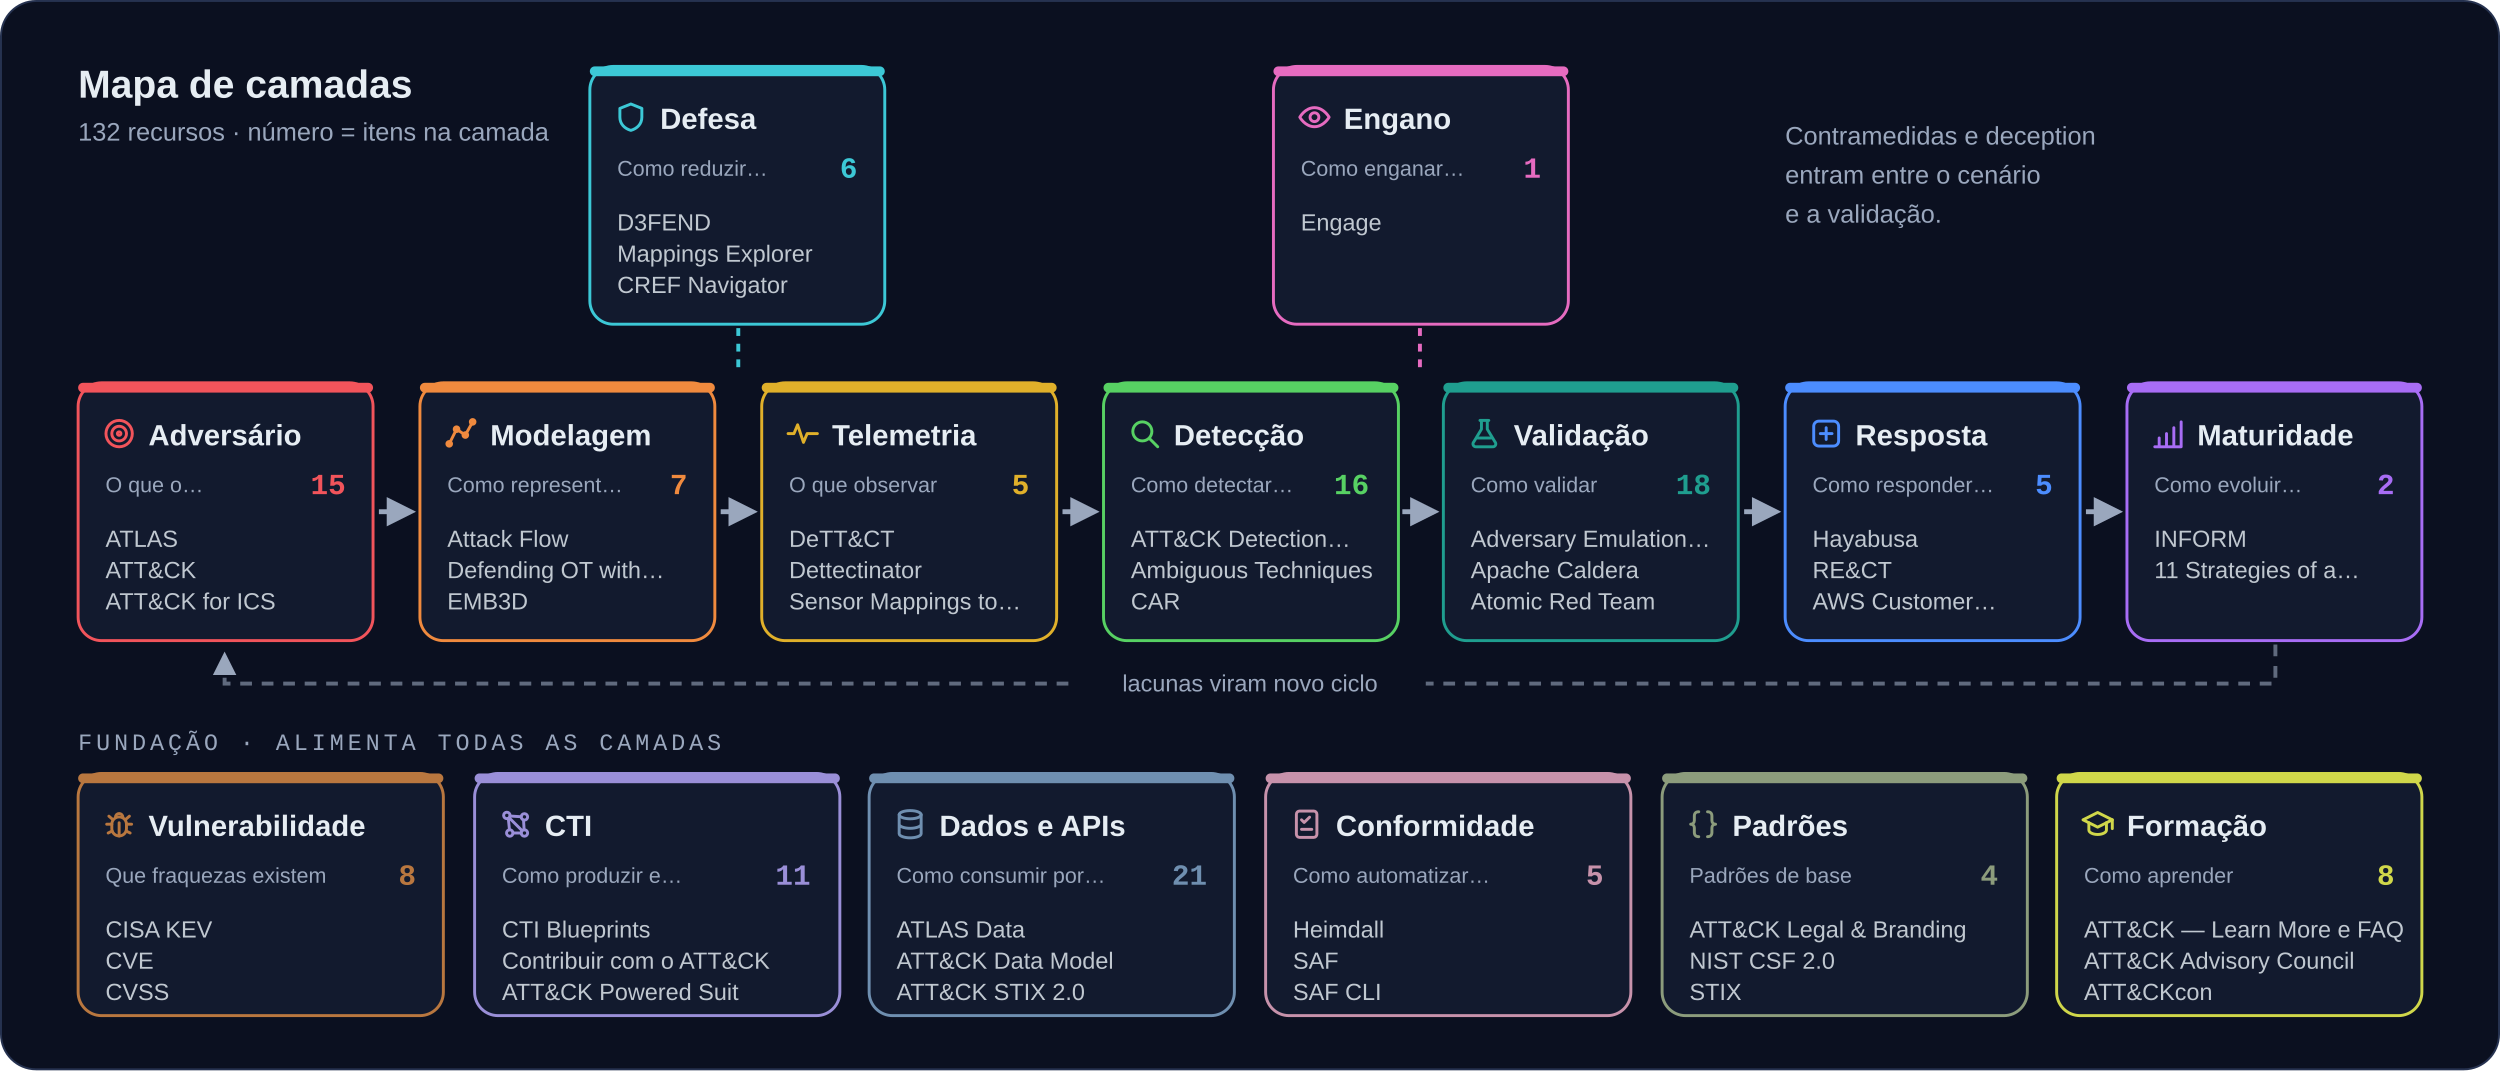
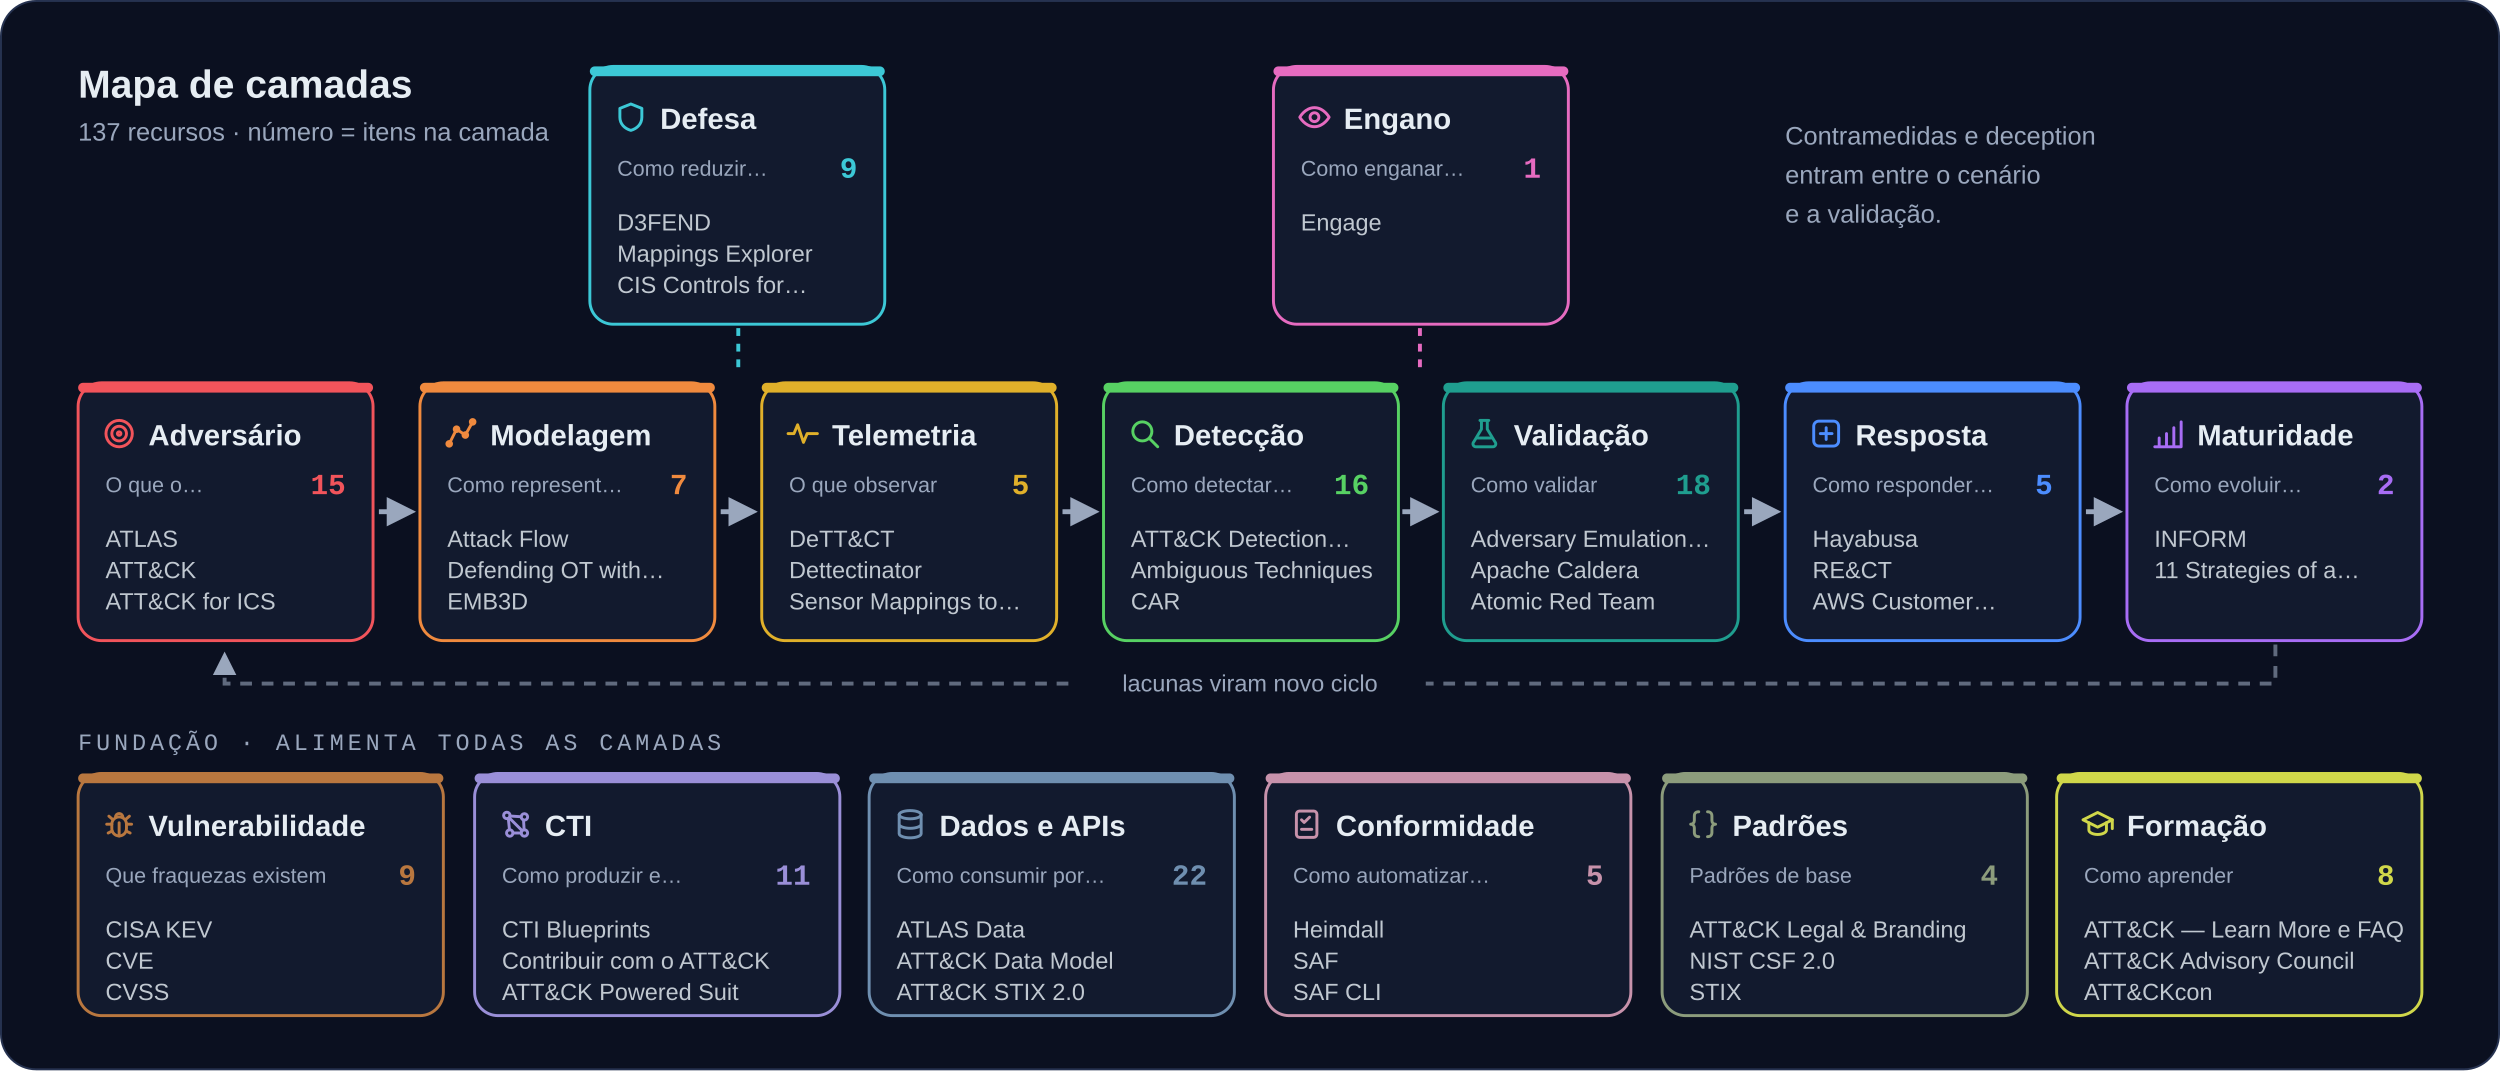
- <svg xmlns="http://www.w3.org/2000/svg" width="1280" height="548" viewBox="0 0 1280 548" role="img" aria-label="Mapa de camadas do ecossistema com 132 recursos">
+ <svg xmlns="http://www.w3.org/2000/svg" width="1280" height="548" viewBox="0 0 1280 548" role="img" aria-label="Mapa de camadas do ecossistema com 137 recursos">
  <defs>
    <marker id="arr" viewBox="0 0 10 10" refX="8" refY="5" markerWidth="6" markerHeight="6" orient="auto">
      <path d="M0 0 L10 5 L0 10 z" fill="#9aa7bd" />
    </marker>
  </defs>
  <rect x="0.5" y="0.5" width="1279" height="547" rx="18" fill="#0b1020" stroke="#263250" />
  <text x="40" y="50" font-family="'Segoe UI', 'Helvetica Neue', Arial, sans-serif" font-size="20" font-weight="800" fill="#e6edf3">Mapa de camadas</text>
-   <text x="40" y="72" font-family="'Segoe UI', 'Helvetica Neue', Arial, sans-serif" font-size="13" fill="#9aa7bd">132 recursos · número = itens na camada</text>
+   <text x="40" y="72" font-family="'Segoe UI', 'Helvetica Neue', Arial, sans-serif" font-size="13" fill="#9aa7bd">137 recursos · número = itens na camada</text>
  <g>
    <rect x="40" y="196" width="151" height="132" rx="12" fill="#121a2e" stroke="#f2545b" stroke-width="1.5" />
    <rect x="40" y="196" width="151" height="5" rx="2.5" fill="#f2545b" />
    <svg x="52" y="213" width="18" height="18" viewBox="0 0 24 24" fill="none" stroke="#f2545b" stroke-width="2" stroke-linecap="round" stroke-linejoin="round" aria-hidden="true">
      <circle cx="12" cy="12" r="9" />
      <circle cx="12" cy="12" r="5" />
      <circle cx="12" cy="12" r="1.2" fill="currentColor" />
    </svg>
    <text x="76" y="228" font-family="'Segoe UI', 'Helvetica Neue', Arial, sans-serif" font-size="15" font-weight="700" fill="#e6edf3">Adversário</text>
    <text x="177" y="253" text-anchor="end" font-family="'SFMono-Regular', Consolas, 'Liberation Mono', monospace" font-size="15" font-weight="700" fill="#f2545b">15</text>
    <text x="54" y="252" font-family="'Segoe UI', 'Helvetica Neue', Arial, sans-serif" font-size="11" fill="#9aa7bd">O que o…</text>
    <text x="54" y="280" font-family="'Segoe UI', 'Helvetica Neue', Arial, sans-serif" font-size="12" fill="#e6edf3" fill-opacity="0.82">ATLAS</text>
    <text x="54" y="296" font-family="'Segoe UI', 'Helvetica Neue', Arial, sans-serif" font-size="12" fill="#e6edf3" fill-opacity="0.82">ATT&amp;CK</text>
    <text x="54" y="312" font-family="'Segoe UI', 'Helvetica Neue', Arial, sans-serif" font-size="12" fill="#e6edf3" fill-opacity="0.82">ATT&amp;CK for ICS</text>
  </g>
  <path d="M194 262 H210" stroke="#9aa7bd" stroke-width="2.5" marker-end="url(#arr)" />
  <g>
    <rect x="215" y="196" width="151" height="132" rx="12" fill="#121a2e" stroke="#f08a3e" stroke-width="1.5" />
    <rect x="215" y="196" width="151" height="5" rx="2.5" fill="#f08a3e" />
    <svg x="227" y="213" width="18" height="18" viewBox="0 0 24 24" fill="none" stroke="#f08a3e" stroke-width="2" stroke-linecap="round" stroke-linejoin="round" aria-hidden="true">
      <path d="M4 19l5-10 6 4 5-9" />
      <circle cx="4" cy="19" r="1.6" />
      <circle cx="9" cy="9" r="1.6" />
      <circle cx="15" cy="13" r="1.6" />
      <circle cx="20" cy="4" r="1.6" />
    </svg>
    <text x="251" y="228" font-family="'Segoe UI', 'Helvetica Neue', Arial, sans-serif" font-size="15" font-weight="700" fill="#e6edf3">Modelagem</text>
    <text x="352" y="253" text-anchor="end" font-family="'SFMono-Regular', Consolas, 'Liberation Mono', monospace" font-size="15" font-weight="700" fill="#f08a3e">7</text>
    <text x="229" y="252" font-family="'Segoe UI', 'Helvetica Neue', Arial, sans-serif" font-size="11" fill="#9aa7bd">Como represent…</text>
    <text x="229" y="280" font-family="'Segoe UI', 'Helvetica Neue', Arial, sans-serif" font-size="12" fill="#e6edf3" fill-opacity="0.82">Attack Flow</text>
    <text x="229" y="296" font-family="'Segoe UI', 'Helvetica Neue', Arial, sans-serif" font-size="12" fill="#e6edf3" fill-opacity="0.82">Defending OT with…</text>
    <text x="229" y="312" font-family="'Segoe UI', 'Helvetica Neue', Arial, sans-serif" font-size="12" fill="#e6edf3" fill-opacity="0.82">EMB3D</text>
  </g>
  <path d="M369 262 H385" stroke="#9aa7bd" stroke-width="2.5" marker-end="url(#arr)" />
  <g>
    <rect x="390" y="196" width="151" height="132" rx="12" fill="#121a2e" stroke="#e0b02a" stroke-width="1.5" />
    <rect x="390" y="196" width="151" height="5" rx="2.5" fill="#e0b02a" />
    <svg x="402" y="213" width="18" height="18" viewBox="0 0 24 24" fill="none" stroke="#e0b02a" stroke-width="2" stroke-linecap="round" stroke-linejoin="round" aria-hidden="true">
      <path d="M2 12h4l2.5-6 4 12 2.5-6H22" />
    </svg>
    <text x="426" y="228" font-family="'Segoe UI', 'Helvetica Neue', Arial, sans-serif" font-size="15" font-weight="700" fill="#e6edf3">Telemetria</text>
    <text x="527" y="253" text-anchor="end" font-family="'SFMono-Regular', Consolas, 'Liberation Mono', monospace" font-size="15" font-weight="700" fill="#e0b02a">5</text>
    <text x="404" y="252" font-family="'Segoe UI', 'Helvetica Neue', Arial, sans-serif" font-size="11" fill="#9aa7bd">O que observar</text>
    <text x="404" y="280" font-family="'Segoe UI', 'Helvetica Neue', Arial, sans-serif" font-size="12" fill="#e6edf3" fill-opacity="0.82">DeTT&amp;CT</text>
    <text x="404" y="296" font-family="'Segoe UI', 'Helvetica Neue', Arial, sans-serif" font-size="12" fill="#e6edf3" fill-opacity="0.82">Dettectinator</text>
    <text x="404" y="312" font-family="'Segoe UI', 'Helvetica Neue', Arial, sans-serif" font-size="12" fill="#e6edf3" fill-opacity="0.82">Sensor Mappings to…</text>
  </g>
  <path d="M544 262 H560" stroke="#9aa7bd" stroke-width="2.5" marker-end="url(#arr)" />
  <g>
    <rect x="565" y="196" width="151" height="132" rx="12" fill="#121a2e" stroke="#57d163" stroke-width="1.5" />
    <rect x="565" y="196" width="151" height="5" rx="2.5" fill="#57d163" />
    <svg x="577" y="213" width="18" height="18" viewBox="0 0 24 24" fill="none" stroke="#57d163" stroke-width="2" stroke-linecap="round" stroke-linejoin="round" aria-hidden="true">
      <circle cx="10.5" cy="10.5" r="6.5" />
      <path d="M15.5 15.5L21 21" />
    </svg>
    <text x="601" y="228" font-family="'Segoe UI', 'Helvetica Neue', Arial, sans-serif" font-size="15" font-weight="700" fill="#e6edf3">Detecção</text>
    <text x="701" y="253" text-anchor="end" font-family="'SFMono-Regular', Consolas, 'Liberation Mono', monospace" font-size="15" font-weight="700" fill="#57d163">16</text>
    <text x="579" y="252" font-family="'Segoe UI', 'Helvetica Neue', Arial, sans-serif" font-size="11" fill="#9aa7bd">Como detectar…</text>
    <text x="579" y="280" font-family="'Segoe UI', 'Helvetica Neue', Arial, sans-serif" font-size="12" fill="#e6edf3" fill-opacity="0.82">ATT&amp;CK Detection…</text>
    <text x="579" y="296" font-family="'Segoe UI', 'Helvetica Neue', Arial, sans-serif" font-size="12" fill="#e6edf3" fill-opacity="0.82">Ambiguous Techniques</text>
    <text x="579" y="312" font-family="'Segoe UI', 'Helvetica Neue', Arial, sans-serif" font-size="12" fill="#e6edf3" fill-opacity="0.82">CAR</text>
  </g>
  <path d="M718 262 H734" stroke="#9aa7bd" stroke-width="2.5" marker-end="url(#arr)" />
  <g>
    <rect x="739" y="196" width="151" height="132" rx="12" fill="#121a2e" stroke="#1f9e8f" stroke-width="1.5" />
    <rect x="739" y="196" width="151" height="5" rx="2.5" fill="#1f9e8f" />
    <svg x="751" y="213" width="18" height="18" viewBox="0 0 24 24" fill="none" stroke="#1f9e8f" stroke-width="2" stroke-linecap="round" stroke-linejoin="round" aria-hidden="true">
      <path d="M9 3h6M10 3v6l-5.2 8.6A2 2 0 0 0 6.5 21h11a2 2 0 0 0 1.7-3.4L14 9V3" />
      <path d="M7.4 15h9.2" />
    </svg>
    <text x="775" y="228" font-family="'Segoe UI', 'Helvetica Neue', Arial, sans-serif" font-size="15" font-weight="700" fill="#e6edf3">Validação</text>
    <text x="876" y="253" text-anchor="end" font-family="'SFMono-Regular', Consolas, 'Liberation Mono', monospace" font-size="15" font-weight="700" fill="#1f9e8f">18</text>
    <text x="753" y="252" font-family="'Segoe UI', 'Helvetica Neue', Arial, sans-serif" font-size="11" fill="#9aa7bd">Como validar</text>
    <text x="753" y="280" font-family="'Segoe UI', 'Helvetica Neue', Arial, sans-serif" font-size="12" fill="#e6edf3" fill-opacity="0.82">Adversary Emulation…</text>
    <text x="753" y="296" font-family="'Segoe UI', 'Helvetica Neue', Arial, sans-serif" font-size="12" fill="#e6edf3" fill-opacity="0.82">Apache Caldera</text>
    <text x="753" y="312" font-family="'Segoe UI', 'Helvetica Neue', Arial, sans-serif" font-size="12" fill="#e6edf3" fill-opacity="0.82">Atomic Red Team</text>
  </g>
  <path d="M893 262 H909" stroke="#9aa7bd" stroke-width="2.5" marker-end="url(#arr)" />
  <g>
    <rect x="914" y="196" width="151" height="132" rx="12" fill="#121a2e" stroke="#4c8dff" stroke-width="1.5" />
    <rect x="914" y="196" width="151" height="5" rx="2.5" fill="#4c8dff" />
    <svg x="926" y="213" width="18" height="18" viewBox="0 0 24 24" fill="none" stroke="#4c8dff" stroke-width="2" stroke-linecap="round" stroke-linejoin="round" aria-hidden="true">
      <rect x="3.5" y="3.5" width="17" height="17" rx="3.5" />
      <path d="M12 8v8M8 12h8" />
    </svg>
    <text x="950" y="228" font-family="'Segoe UI', 'Helvetica Neue', Arial, sans-serif" font-size="15" font-weight="700" fill="#e6edf3">Resposta</text>
    <text x="1051" y="253" text-anchor="end" font-family="'SFMono-Regular', Consolas, 'Liberation Mono', monospace" font-size="15" font-weight="700" fill="#4c8dff">5</text>
    <text x="928" y="252" font-family="'Segoe UI', 'Helvetica Neue', Arial, sans-serif" font-size="11" fill="#9aa7bd">Como responder…</text>
    <text x="928" y="280" font-family="'Segoe UI', 'Helvetica Neue', Arial, sans-serif" font-size="12" fill="#e6edf3" fill-opacity="0.82">Hayabusa</text>
    <text x="928" y="296" font-family="'Segoe UI', 'Helvetica Neue', Arial, sans-serif" font-size="12" fill="#e6edf3" fill-opacity="0.82">RE&amp;CT</text>
    <text x="928" y="312" font-family="'Segoe UI', 'Helvetica Neue', Arial, sans-serif" font-size="12" fill="#e6edf3" fill-opacity="0.82">AWS Customer…</text>
  </g>
  <path d="M1068 262 H1084" stroke="#9aa7bd" stroke-width="2.5" marker-end="url(#arr)" />
  <g>
    <rect x="1089" y="196" width="151" height="132" rx="12" fill="#121a2e" stroke="#a86df5" stroke-width="1.5" />
    <rect x="1089" y="196" width="151" height="5" rx="2.5" fill="#a86df5" />
    <svg x="1101" y="213" width="18" height="18" viewBox="0 0 24 24" fill="none" stroke="#a86df5" stroke-width="2" stroke-linecap="round" stroke-linejoin="round" aria-hidden="true">
      <path d="M3 21h18M6 21v-6M11 21v-9M16 21V8M21 21V4" />
    </svg>
    <text x="1125" y="228" font-family="'Segoe UI', 'Helvetica Neue', Arial, sans-serif" font-size="15" font-weight="700" fill="#e6edf3">Maturidade</text>
    <text x="1226" y="253" text-anchor="end" font-family="'SFMono-Regular', Consolas, 'Liberation Mono', monospace" font-size="15" font-weight="700" fill="#a86df5">2</text>
    <text x="1103" y="252" font-family="'Segoe UI', 'Helvetica Neue', Arial, sans-serif" font-size="11" fill="#9aa7bd">Como evoluir…</text>
    <text x="1103" y="280" font-family="'Segoe UI', 'Helvetica Neue', Arial, sans-serif" font-size="12" fill="#e6edf3" fill-opacity="0.82">INFORM</text>
    <text x="1103" y="296" font-family="'Segoe UI', 'Helvetica Neue', Arial, sans-serif" font-size="12" fill="#e6edf3" fill-opacity="0.82">11 Strategies of a…</text>
  </g>
  <path d="M1165 330 V350 H115 V336" fill="none" stroke="#9aa7bd" stroke-opacity="0.6" stroke-width="2" stroke-dasharray="6 5" marker-end="url(#arr)" />
  <rect x="550" y="340" width="180" height="20" fill="#0b1020" />
  <text x="640" y="354" text-anchor="middle" font-family="'Segoe UI', 'Helvetica Neue', Arial, sans-serif" font-size="12" fill="#9aa7bd">lacunas viram novo ciclo</text>
  <g>
    <rect x="302" y="34" width="151" height="132" rx="12" fill="#121a2e" stroke="#3cc8d6" stroke-width="1.5" />
    <rect x="302" y="34" width="151" height="5" rx="2.5" fill="#3cc8d6" />
    <svg x="314" y="51" width="18" height="18" viewBox="0 0 24 24" fill="none" stroke="#3cc8d6" stroke-width="2" stroke-linecap="round" stroke-linejoin="round" aria-hidden="true">
      <path d="M12 3l7.5 3v6c0 4.6-3.2 7.8-7.5 9-4.3-1.2-7.5-4.4-7.5-9V6z" />
    </svg>
    <text x="338" y="66" font-family="'Segoe UI', 'Helvetica Neue', Arial, sans-serif" font-size="15" font-weight="700" fill="#e6edf3">Defesa</text>
-     <text x="439" y="91" text-anchor="end" font-family="'SFMono-Regular', Consolas, 'Liberation Mono', monospace" font-size="15" font-weight="700" fill="#3cc8d6">6</text>
+     <text x="439" y="91" text-anchor="end" font-family="'SFMono-Regular', Consolas, 'Liberation Mono', monospace" font-size="15" font-weight="700" fill="#3cc8d6">9</text>
    <text x="316" y="90" font-family="'Segoe UI', 'Helvetica Neue', Arial, sans-serif" font-size="11" fill="#9aa7bd">Como reduzir…</text>
    <text x="316" y="118" font-family="'Segoe UI', 'Helvetica Neue', Arial, sans-serif" font-size="12" fill="#e6edf3" fill-opacity="0.82">D3FEND</text>
    <text x="316" y="134" font-family="'Segoe UI', 'Helvetica Neue', Arial, sans-serif" font-size="12" fill="#e6edf3" fill-opacity="0.82">Mappings Explorer</text>
-     <text x="316" y="150" font-family="'Segoe UI', 'Helvetica Neue', Arial, sans-serif" font-size="12" fill="#e6edf3" fill-opacity="0.82">CREF Navigator</text>
+     <text x="316" y="150" font-family="'Segoe UI', 'Helvetica Neue', Arial, sans-serif" font-size="12" fill="#e6edf3" fill-opacity="0.82">CIS Controls for…</text>
  </g>
  <path d="M378 168 V192" stroke="#3cc8d6" stroke-width="2" stroke-dasharray="4 4" />
  <g>
    <rect x="652" y="34" width="151" height="132" rx="12" fill="#121a2e" stroke="#e66bc0" stroke-width="1.5" />
    <rect x="652" y="34" width="151" height="5" rx="2.5" fill="#e66bc0" />
    <svg x="664" y="51" width="18" height="18" viewBox="0 0 24 24" fill="none" stroke="#e66bc0" stroke-width="2" stroke-linecap="round" stroke-linejoin="round" aria-hidden="true">
      <path d="M2 12s3.6-6.5 10-6.5S22 12 22 12s-3.6 6.5-10 6.5S2 12 2 12z" />
      <circle cx="12" cy="12" r="3" />
    </svg>
    <text x="688" y="66" font-family="'Segoe UI', 'Helvetica Neue', Arial, sans-serif" font-size="15" font-weight="700" fill="#e6edf3">Engano</text>
    <text x="789" y="91" text-anchor="end" font-family="'SFMono-Regular', Consolas, 'Liberation Mono', monospace" font-size="15" font-weight="700" fill="#e66bc0">1</text>
    <text x="666" y="90" font-family="'Segoe UI', 'Helvetica Neue', Arial, sans-serif" font-size="11" fill="#9aa7bd">Como enganar…</text>
    <text x="666" y="118" font-family="'Segoe UI', 'Helvetica Neue', Arial, sans-serif" font-size="12" fill="#e6edf3" fill-opacity="0.82">Engage</text>
  </g>
  <path d="M727 168 V192" stroke="#e66bc0" stroke-width="2" stroke-dasharray="4 4" />
  <text x="914" y="74" font-family="'Segoe UI', 'Helvetica Neue', Arial, sans-serif" font-size="13" fill="#9aa7bd">Contramedidas e deception</text>
  <text x="914" y="94" font-family="'Segoe UI', 'Helvetica Neue', Arial, sans-serif" font-size="13" fill="#9aa7bd">entram entre o cenário</text>
  <text x="914" y="114" font-family="'Segoe UI', 'Helvetica Neue', Arial, sans-serif" font-size="13" fill="#9aa7bd">e a validação.</text>
  <text x="40" y="384" font-family="'SFMono-Regular', Consolas, 'Liberation Mono', monospace" font-size="12" letter-spacing="2" fill="#9aa7bd">FUNDAÇÃO · ALIMENTA TODAS AS CAMADAS</text>
  <g>
    <rect x="40" y="396" width="187" height="124" rx="12" fill="#121a2e" stroke="#b9773f" stroke-width="1.5" />
    <rect x="40" y="396" width="187" height="5" rx="2.5" fill="#b9773f" />
    <svg x="52" y="413" width="18" height="18" viewBox="0 0 24 24" fill="none" stroke="#b9773f" stroke-width="2" stroke-linecap="round" stroke-linejoin="round" aria-hidden="true">
      <rect x="7" y="7" width="10" height="13" rx="5" />
      <path d="M9.5 7.2a2.5 2.5 0 0 1 5 0M12 11v9M3.5 12H7M17 12h3.5M4.5 18l2.6-1.3M19.5 18l-2.6-1.3M5 6.5l2.3 2M19 6.5l-2.3 2" />
    </svg>
    <text x="76" y="428" font-family="'Segoe UI', 'Helvetica Neue', Arial, sans-serif" font-size="15" font-weight="700" fill="#e6edf3">Vulnerabilidade</text>
-     <text x="213" y="453" text-anchor="end" font-family="'SFMono-Regular', Consolas, 'Liberation Mono', monospace" font-size="15" font-weight="700" fill="#b9773f">8</text>
+     <text x="213" y="453" text-anchor="end" font-family="'SFMono-Regular', Consolas, 'Liberation Mono', monospace" font-size="15" font-weight="700" fill="#b9773f">9</text>
    <text x="54" y="452" font-family="'Segoe UI', 'Helvetica Neue', Arial, sans-serif" font-size="11" fill="#9aa7bd">Que fraquezas existem</text>
    <text x="54" y="480" font-family="'Segoe UI', 'Helvetica Neue', Arial, sans-serif" font-size="12" fill="#e6edf3" fill-opacity="0.82">CISA KEV</text>
    <text x="54" y="496" font-family="'Segoe UI', 'Helvetica Neue', Arial, sans-serif" font-size="12" fill="#e6edf3" fill-opacity="0.82">CVE</text>
    <text x="54" y="512" font-family="'Segoe UI', 'Helvetica Neue', Arial, sans-serif" font-size="12" fill="#e6edf3" fill-opacity="0.82">CVSS</text>
  </g>
  <g>
    <rect x="243" y="396" width="187" height="124" rx="12" fill="#121a2e" stroke="#9a8fd8" stroke-width="1.5" />
    <rect x="243" y="396" width="187" height="5" rx="2.5" fill="#9a8fd8" />
    <svg x="255" y="413" width="18" height="18" viewBox="0 0 24 24" fill="none" stroke="#9a8fd8" stroke-width="2" stroke-linecap="round" stroke-linejoin="round" aria-hidden="true">
      <circle cx="6" cy="6" r="2.2" />
      <circle cx="18" cy="7" r="2.2" />
      <circle cx="8" cy="18" r="2.2" />
      <circle cx="18" cy="18" r="2.2" />
      <path d="M8.2 6.4l7.6.5M7 8l.8 7.8M10.2 18h5.6M17.4 9.2l.4 6.6M7.7 7.7l8.6 8.6" />
    </svg>
    <text x="279" y="428" font-family="'Segoe UI', 'Helvetica Neue', Arial, sans-serif" font-size="15" font-weight="700" fill="#e6edf3">CTI</text>
    <text x="415" y="453" text-anchor="end" font-family="'SFMono-Regular', Consolas, 'Liberation Mono', monospace" font-size="15" font-weight="700" fill="#9a8fd8">11</text>
    <text x="257" y="452" font-family="'Segoe UI', 'Helvetica Neue', Arial, sans-serif" font-size="11" fill="#9aa7bd">Como produzir e…</text>
    <text x="257" y="480" font-family="'Segoe UI', 'Helvetica Neue', Arial, sans-serif" font-size="12" fill="#e6edf3" fill-opacity="0.82">CTI Blueprints</text>
    <text x="257" y="496" font-family="'Segoe UI', 'Helvetica Neue', Arial, sans-serif" font-size="12" fill="#e6edf3" fill-opacity="0.82">Contribuir com o ATT&amp;CK</text>
    <text x="257" y="512" font-family="'Segoe UI', 'Helvetica Neue', Arial, sans-serif" font-size="12" fill="#e6edf3" fill-opacity="0.82">ATT&amp;CK Powered Suit</text>
  </g>
  <g>
    <rect x="445" y="396" width="187" height="124" rx="12" fill="#121a2e" stroke="#6f8fb0" stroke-width="1.5" />
    <rect x="445" y="396" width="187" height="5" rx="2.5" fill="#6f8fb0" />
    <svg x="457" y="413" width="18" height="18" viewBox="0 0 24 24" fill="none" stroke="#6f8fb0" stroke-width="2" stroke-linecap="round" stroke-linejoin="round" aria-hidden="true">
      <ellipse cx="12" cy="5.5" rx="7.5" ry="2.8" />
      <path d="M4.5 5.5v13c0 1.5 3.4 2.8 7.5 2.8s7.5-1.3 7.5-2.8v-13M4.5 12c0 1.5 3.4 2.8 7.5 2.8s7.5-1.3 7.5-2.8" />
    </svg>
    <text x="481" y="428" font-family="'Segoe UI', 'Helvetica Neue', Arial, sans-serif" font-size="15" font-weight="700" fill="#e6edf3">Dados e APIs</text>
-     <text x="618" y="453" text-anchor="end" font-family="'SFMono-Regular', Consolas, 'Liberation Mono', monospace" font-size="15" font-weight="700" fill="#6f8fb0">21</text>
+     <text x="618" y="453" text-anchor="end" font-family="'SFMono-Regular', Consolas, 'Liberation Mono', monospace" font-size="15" font-weight="700" fill="#6f8fb0">22</text>
    <text x="459" y="452" font-family="'Segoe UI', 'Helvetica Neue', Arial, sans-serif" font-size="11" fill="#9aa7bd">Como consumir por…</text>
    <text x="459" y="480" font-family="'Segoe UI', 'Helvetica Neue', Arial, sans-serif" font-size="12" fill="#e6edf3" fill-opacity="0.82">ATLAS Data</text>
    <text x="459" y="496" font-family="'Segoe UI', 'Helvetica Neue', Arial, sans-serif" font-size="12" fill="#e6edf3" fill-opacity="0.82">ATT&amp;CK Data Model</text>
    <text x="459" y="512" font-family="'Segoe UI', 'Helvetica Neue', Arial, sans-serif" font-size="12" fill="#e6edf3" fill-opacity="0.82">ATT&amp;CK STIX 2.0</text>
  </g>
  <g>
    <rect x="648" y="396" width="187" height="124" rx="12" fill="#121a2e" stroke="#c792ab" stroke-width="1.5" />
    <rect x="648" y="396" width="187" height="5" rx="2.5" fill="#c792ab" />
    <svg x="660" y="413" width="18" height="18" viewBox="0 0 24 24" fill="none" stroke="#c792ab" stroke-width="2" stroke-linecap="round" stroke-linejoin="round" aria-hidden="true">
      <rect x="5" y="3" width="14" height="18" rx="2.2" />
      <path d="M8.5 9l1.8 1.8L14 7.2M8.5 15.5h7" />
    </svg>
    <text x="684" y="428" font-family="'Segoe UI', 'Helvetica Neue', Arial, sans-serif" font-size="15" font-weight="700" fill="#e6edf3">Conformidade</text>
    <text x="821" y="453" text-anchor="end" font-family="'SFMono-Regular', Consolas, 'Liberation Mono', monospace" font-size="15" font-weight="700" fill="#c792ab">5</text>
    <text x="662" y="452" font-family="'Segoe UI', 'Helvetica Neue', Arial, sans-serif" font-size="11" fill="#9aa7bd">Como automatizar…</text>
    <text x="662" y="480" font-family="'Segoe UI', 'Helvetica Neue', Arial, sans-serif" font-size="12" fill="#e6edf3" fill-opacity="0.82">Heimdall</text>
    <text x="662" y="496" font-family="'Segoe UI', 'Helvetica Neue', Arial, sans-serif" font-size="12" fill="#e6edf3" fill-opacity="0.82">SAF</text>
    <text x="662" y="512" font-family="'Segoe UI', 'Helvetica Neue', Arial, sans-serif" font-size="12" fill="#e6edf3" fill-opacity="0.82">SAF CLI</text>
  </g>
  <g>
    <rect x="851" y="396" width="187" height="124" rx="12" fill="#121a2e" stroke="#8c9c7c" stroke-width="1.5" />
    <rect x="851" y="396" width="187" height="5" rx="2.5" fill="#8c9c7c" />
    <svg x="863" y="413" width="18" height="18" viewBox="0 0 24 24" fill="none" stroke="#8c9c7c" stroke-width="2" stroke-linecap="round" stroke-linejoin="round" aria-hidden="true">
      <path d="M9 3.5C7 3.5 6 4.5 6 6.5v3C6 11 5 12 3.5 12 5 12 6 13 6 14.5v3c0 2 1 3 3 3M15 3.5c2 0 3 1 3 3v3c0 1.5 1 2.5 2.5 2.5-1.5 0-2.5 1-2.5 2.5v3c0 2-1 3-3 3" />
    </svg>
    <text x="887" y="428" font-family="'Segoe UI', 'Helvetica Neue', Arial, sans-serif" font-size="15" font-weight="700" fill="#e6edf3">Padrões</text>
    <text x="1023" y="453" text-anchor="end" font-family="'SFMono-Regular', Consolas, 'Liberation Mono', monospace" font-size="15" font-weight="700" fill="#8c9c7c">4</text>
    <text x="865" y="452" font-family="'Segoe UI', 'Helvetica Neue', Arial, sans-serif" font-size="11" fill="#9aa7bd">Padrões de base</text>
    <text x="865" y="480" font-family="'Segoe UI', 'Helvetica Neue', Arial, sans-serif" font-size="12" fill="#e6edf3" fill-opacity="0.82">ATT&amp;CK Legal &amp; Branding</text>
    <text x="865" y="496" font-family="'Segoe UI', 'Helvetica Neue', Arial, sans-serif" font-size="12" fill="#e6edf3" fill-opacity="0.82">NIST CSF 2.0</text>
    <text x="865" y="512" font-family="'Segoe UI', 'Helvetica Neue', Arial, sans-serif" font-size="12" fill="#e6edf3" fill-opacity="0.82">STIX</text>
  </g>
  <g>
    <rect x="1053" y="396" width="187" height="124" rx="12" fill="#121a2e" stroke="#d0d74a" stroke-width="1.5" />
    <rect x="1053" y="396" width="187" height="5" rx="2.5" fill="#d0d74a" />
    <svg x="1065" y="413" width="18" height="18" viewBox="0 0 24 24" fill="none" stroke="#d0d74a" stroke-width="2" stroke-linecap="round" stroke-linejoin="round" aria-hidden="true">
      <path d="M2 9l10-5 10 5-10 5z" />
      <path d="M6 11v5c0 1.6 2.7 3 6 3s6-1.4 6-3v-5M22 9v6" />
    </svg>
    <text x="1089" y="428" font-family="'Segoe UI', 'Helvetica Neue', Arial, sans-serif" font-size="15" font-weight="700" fill="#e6edf3">Formação</text>
    <text x="1226" y="453" text-anchor="end" font-family="'SFMono-Regular', Consolas, 'Liberation Mono', monospace" font-size="15" font-weight="700" fill="#d0d74a">8</text>
    <text x="1067" y="452" font-family="'Segoe UI', 'Helvetica Neue', Arial, sans-serif" font-size="11" fill="#9aa7bd">Como aprender</text>
    <text x="1067" y="480" font-family="'Segoe UI', 'Helvetica Neue', Arial, sans-serif" font-size="12" fill="#e6edf3" fill-opacity="0.82">ATT&amp;CK — Learn More e FAQ</text>
    <text x="1067" y="496" font-family="'Segoe UI', 'Helvetica Neue', Arial, sans-serif" font-size="12" fill="#e6edf3" fill-opacity="0.82">ATT&amp;CK Advisory Council</text>
    <text x="1067" y="512" font-family="'Segoe UI', 'Helvetica Neue', Arial, sans-serif" font-size="12" fill="#e6edf3" fill-opacity="0.82">ATT&amp;CKcon</text>
  </g>
</svg>
